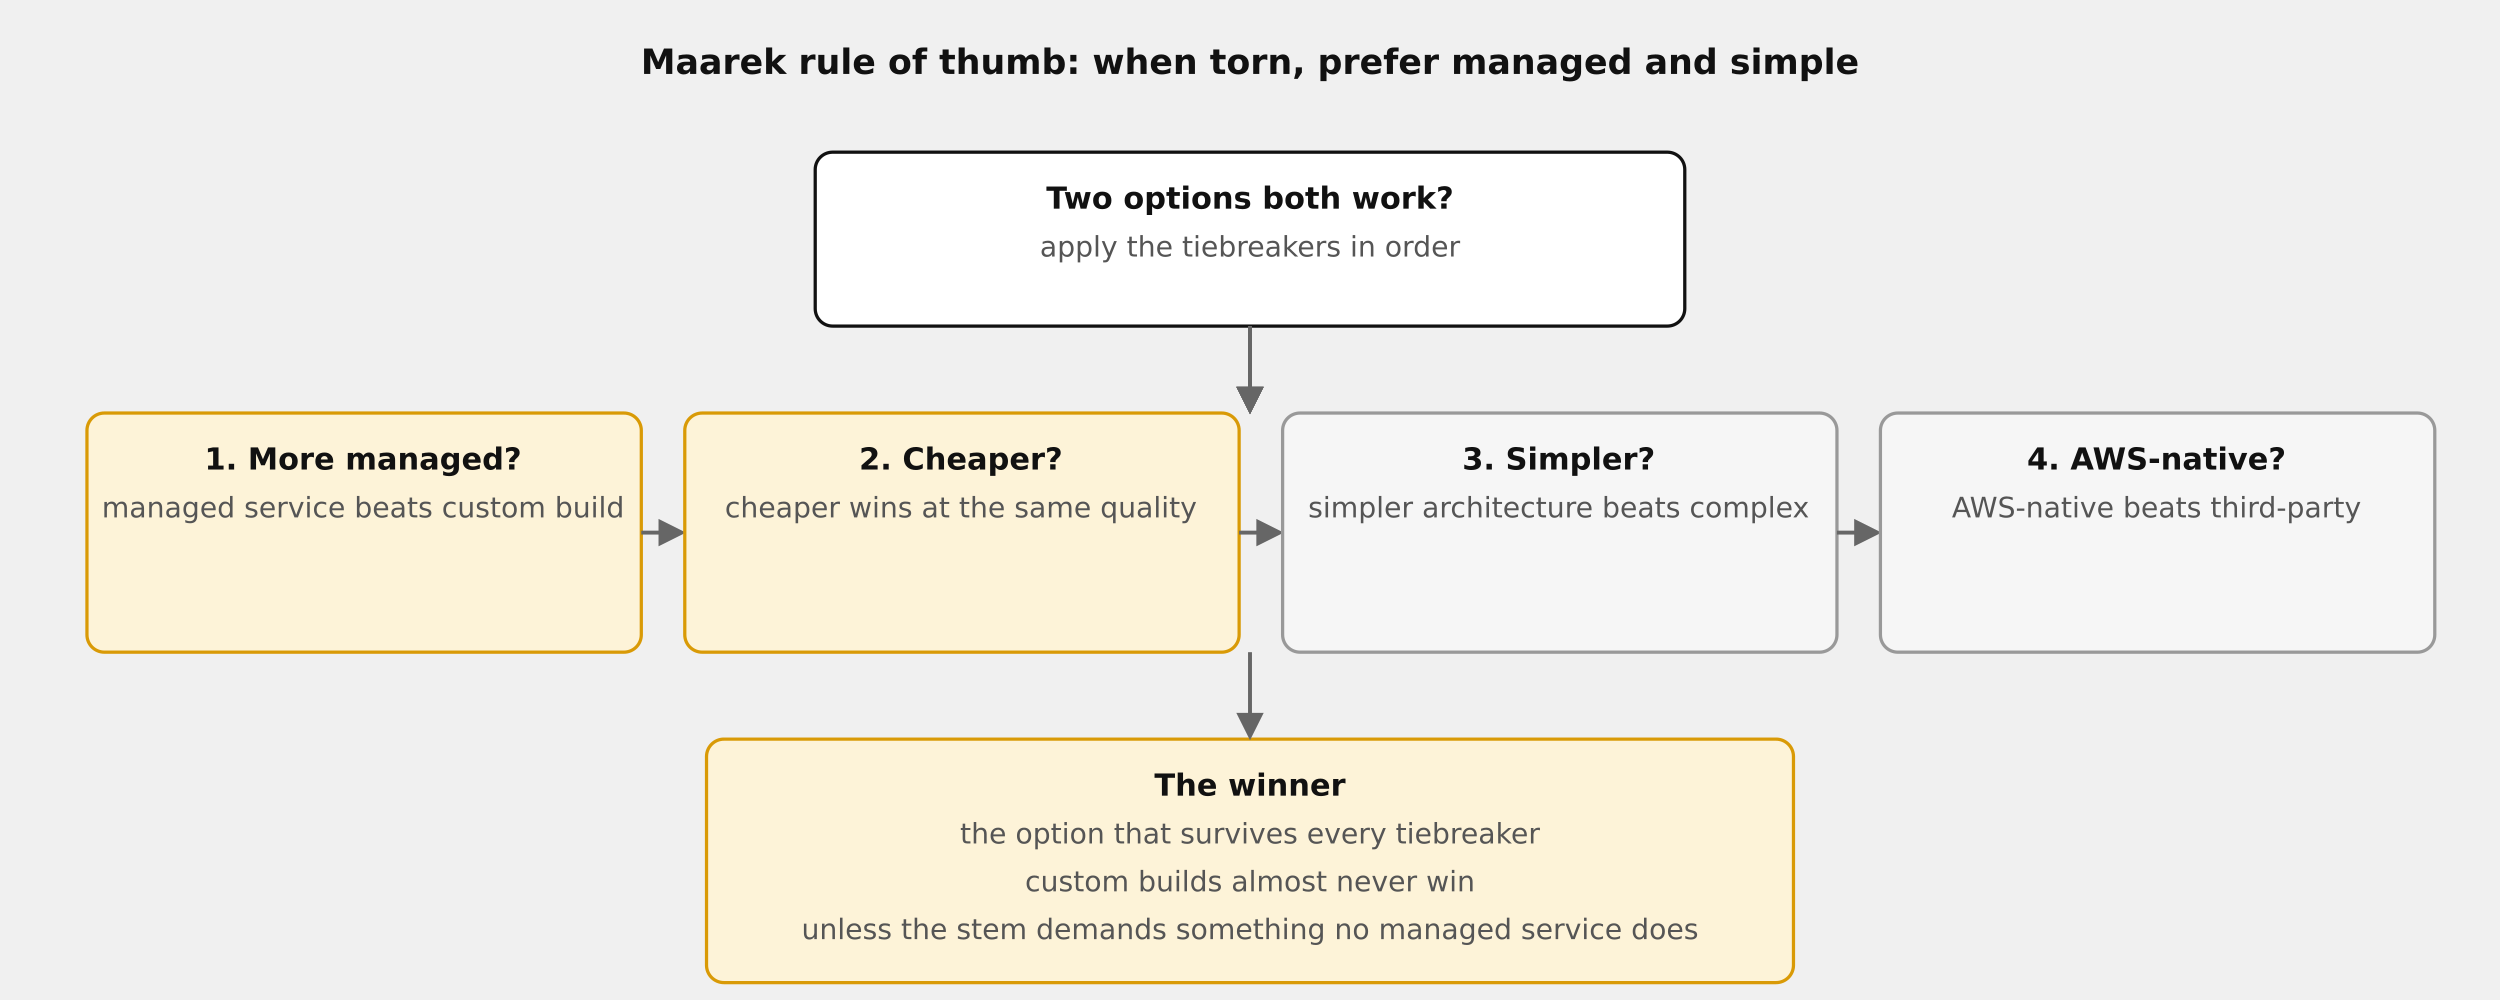
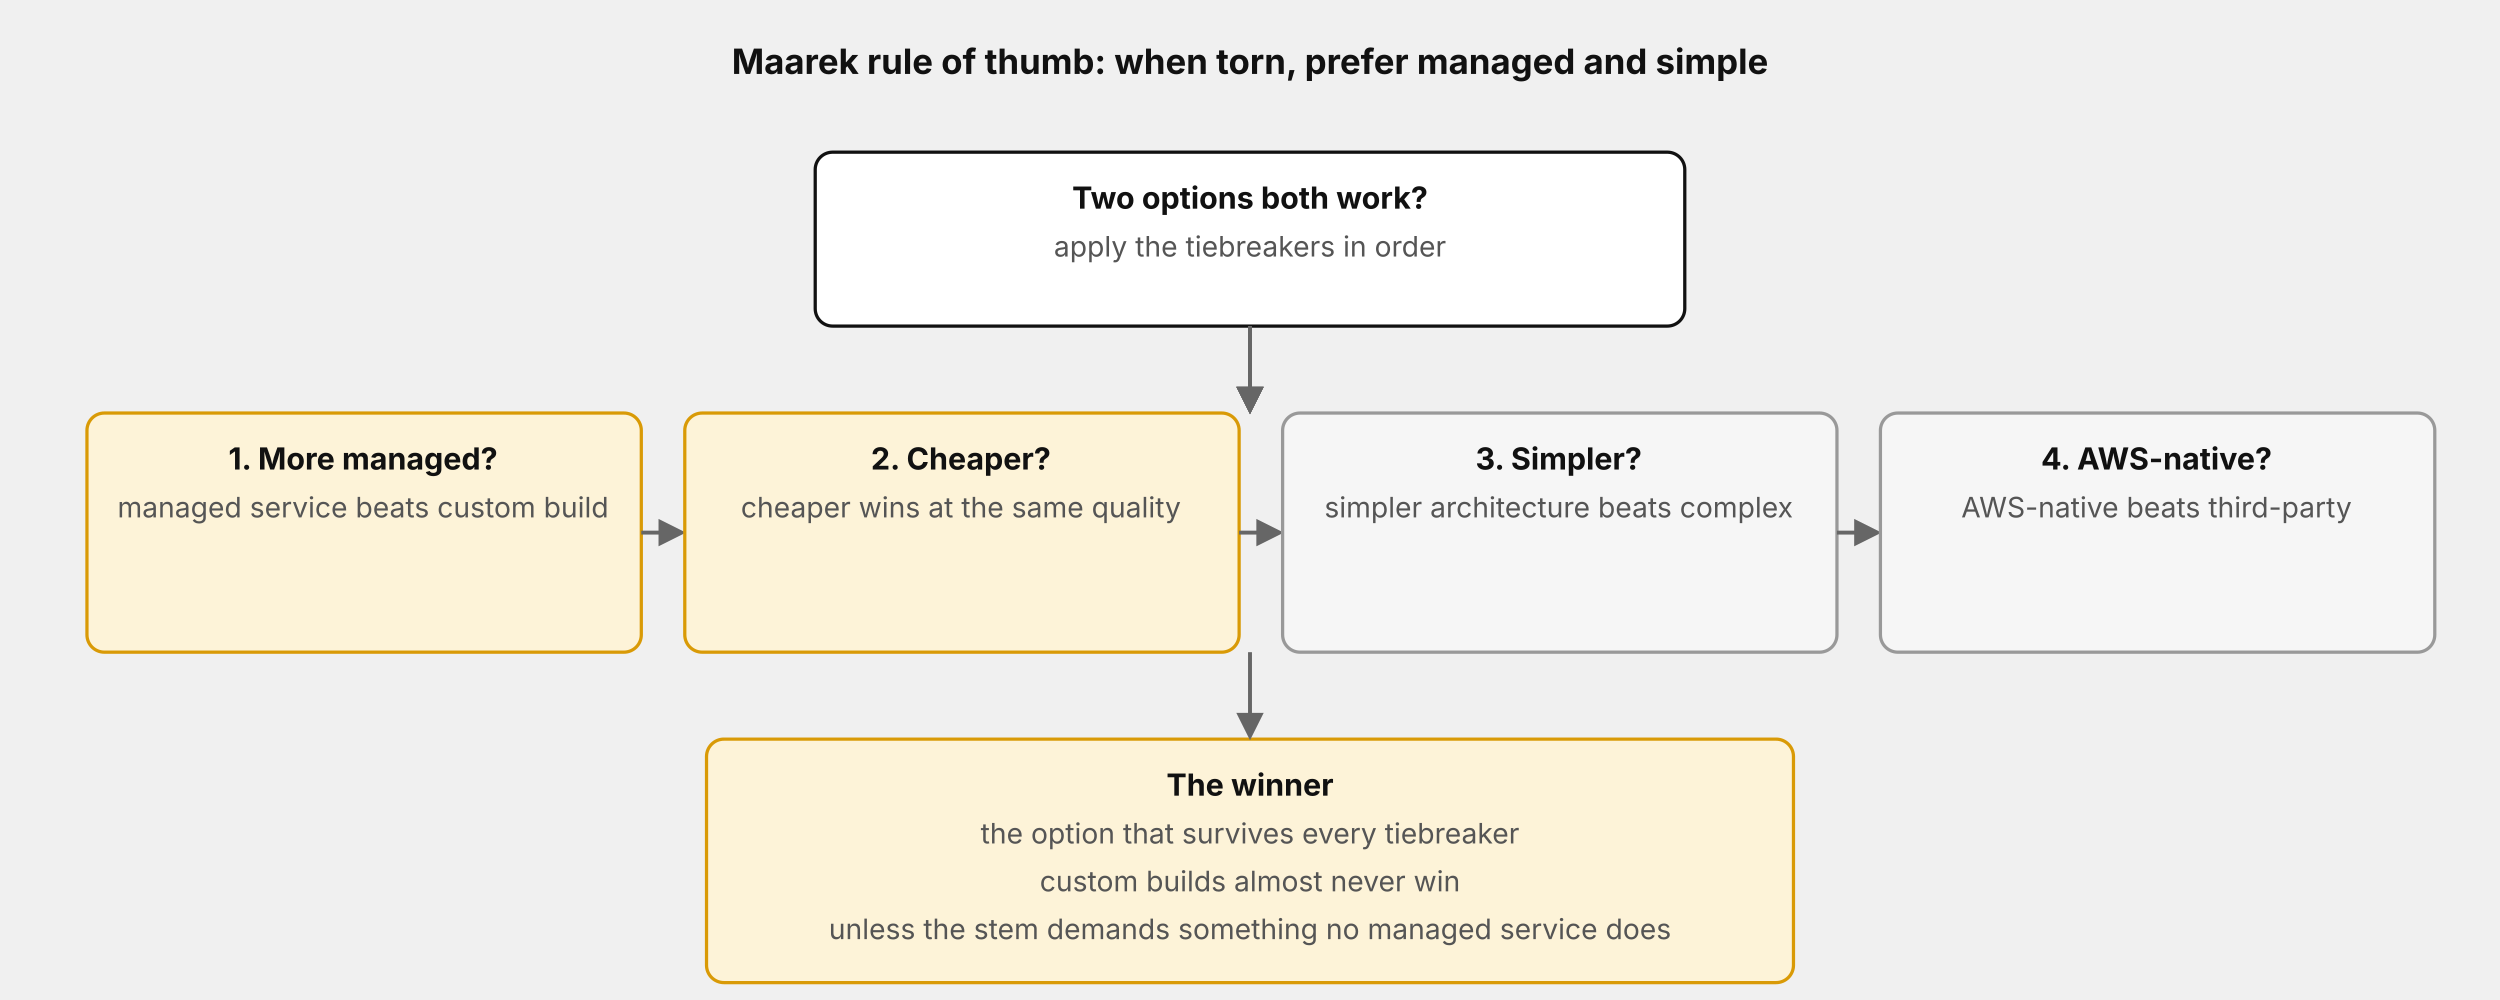
- <svg xmlns="http://www.w3.org/2000/svg" width="100%" viewBox="0 0 1150 460" role="img" style="background:#ffffff;font-family:DejaVu Sans,Verdana,sans-serif" aria-label="Maarek rule of thumb tiebreakers in order: more managed, cheaper, simpler, AWS-native">
+ <svg xmlns="http://www.w3.org/2000/svg" width="100%" viewBox="0 0 1150 460" role="img" style="background:#ffffff;font-family:'Anthropic Sans',Inter,'Source Sans 3','IBM Plex Sans',sans-serif" aria-label="Maarek rule of thumb tiebreakers in order: more managed, cheaper, simpler, AWS-native">
  <defs>
    <marker id="ah" viewBox="0 0 10 10" refX="8" refY="5" markerWidth="7" markerHeight="7" orient="auto-start-reverse">
      <path d="M0,0 L10,5 L0,10 z" fill="#666666" />
    </marker>
  </defs>
  <text x="575" y="34" text-anchor="middle" font-size="16" fill="#111111" font-weight="bold">Maarek rule of thumb: when torn, prefer managed and simple</text>
  <rect x="375" y="70" width="400" height="80" rx="8" fill="#ffffff" stroke="#111111" stroke-width="1.5" />
  <text x="575" y="96" text-anchor="middle" font-size="14" fill="#111111" font-weight="bold">Two options both work?</text>
  <text x="575" y="118" text-anchor="middle" font-size="13" fill="#555555">apply the tiebreakers in order</text>
  <rect x="40" y="190" width="255" height="110" rx="8" fill="#fdf3d8" stroke="#d99a06" stroke-width="1.5" />
  <text x="167" y="216" text-anchor="middle" font-size="14" fill="#111111" font-weight="bold">1. More managed?</text>
  <text x="167" y="238" text-anchor="middle" font-size="13" fill="#555555">managed service beats custom build</text>
  <path d="M575,150 L575,188" fill="none" stroke="#666666" stroke-width="1.8" marker-end="url(#ah)" />
  <path d="M295,245 L313,245" fill="none" stroke="#666666" stroke-width="1.8" marker-end="url(#ah)" />
  <rect x="315" y="190" width="255" height="110" rx="8" fill="#fdf3d8" stroke="#d99a06" stroke-width="1.5" />
  <text x="442" y="216" text-anchor="middle" font-size="14" fill="#111111" font-weight="bold">2. Cheaper?</text>
  <text x="442" y="238" text-anchor="middle" font-size="13" fill="#555555">cheaper wins at the same quality</text>
  <path d="M575,150 L575,188" fill="none" stroke="#666666" stroke-width="1.8" marker-end="url(#ah)" />
  <path d="M570,245 L588,245" fill="none" stroke="#666666" stroke-width="1.8" marker-end="url(#ah)" />
  <rect x="590" y="190" width="255" height="110" rx="8" fill="#f6f6f6" stroke="#999999" stroke-width="1.5" />
  <text x="717" y="216" text-anchor="middle" font-size="14" fill="#111111" font-weight="bold">3. Simpler?</text>
  <text x="717" y="238" text-anchor="middle" font-size="13" fill="#555555">simpler architecture beats complex</text>
  <path d="M575,150 L575,188" fill="none" stroke="#666666" stroke-width="1.8" marker-end="url(#ah)" />
  <path d="M845,245 L863,245" fill="none" stroke="#666666" stroke-width="1.8" marker-end="url(#ah)" />
  <rect x="865" y="190" width="255" height="110" rx="8" fill="#f6f6f6" stroke="#999999" stroke-width="1.5" />
  <text x="992" y="216" text-anchor="middle" font-size="14" fill="#111111" font-weight="bold">4. AWS-native?</text>
  <text x="992" y="238" text-anchor="middle" font-size="13" fill="#555555">AWS-native beats third-party</text>
  <path d="M575,150 L575,188" fill="none" stroke="#666666" stroke-width="1.8" marker-end="url(#ah)" />
  <rect x="325" y="340" width="500" height="112" rx="8" fill="#fdf3d8" stroke="#d99a06" stroke-width="1.5" />
  <text x="575" y="366" text-anchor="middle" font-size="14" fill="#111111" font-weight="bold">The winner</text>
  <text x="575" y="388" text-anchor="middle" font-size="13" fill="#555555">the option that survives every tiebreaker</text>
  <text x="575" y="410" text-anchor="middle" font-size="13" fill="#555555">custom builds almost never win</text>
  <text x="575" y="432" text-anchor="middle" font-size="13" fill="#555555">unless the stem demands something no managed service does</text>
  <path d="M575,300 L575,338" fill="none" stroke="#666666" stroke-width="1.8" marker-end="url(#ah)" />
</svg>
